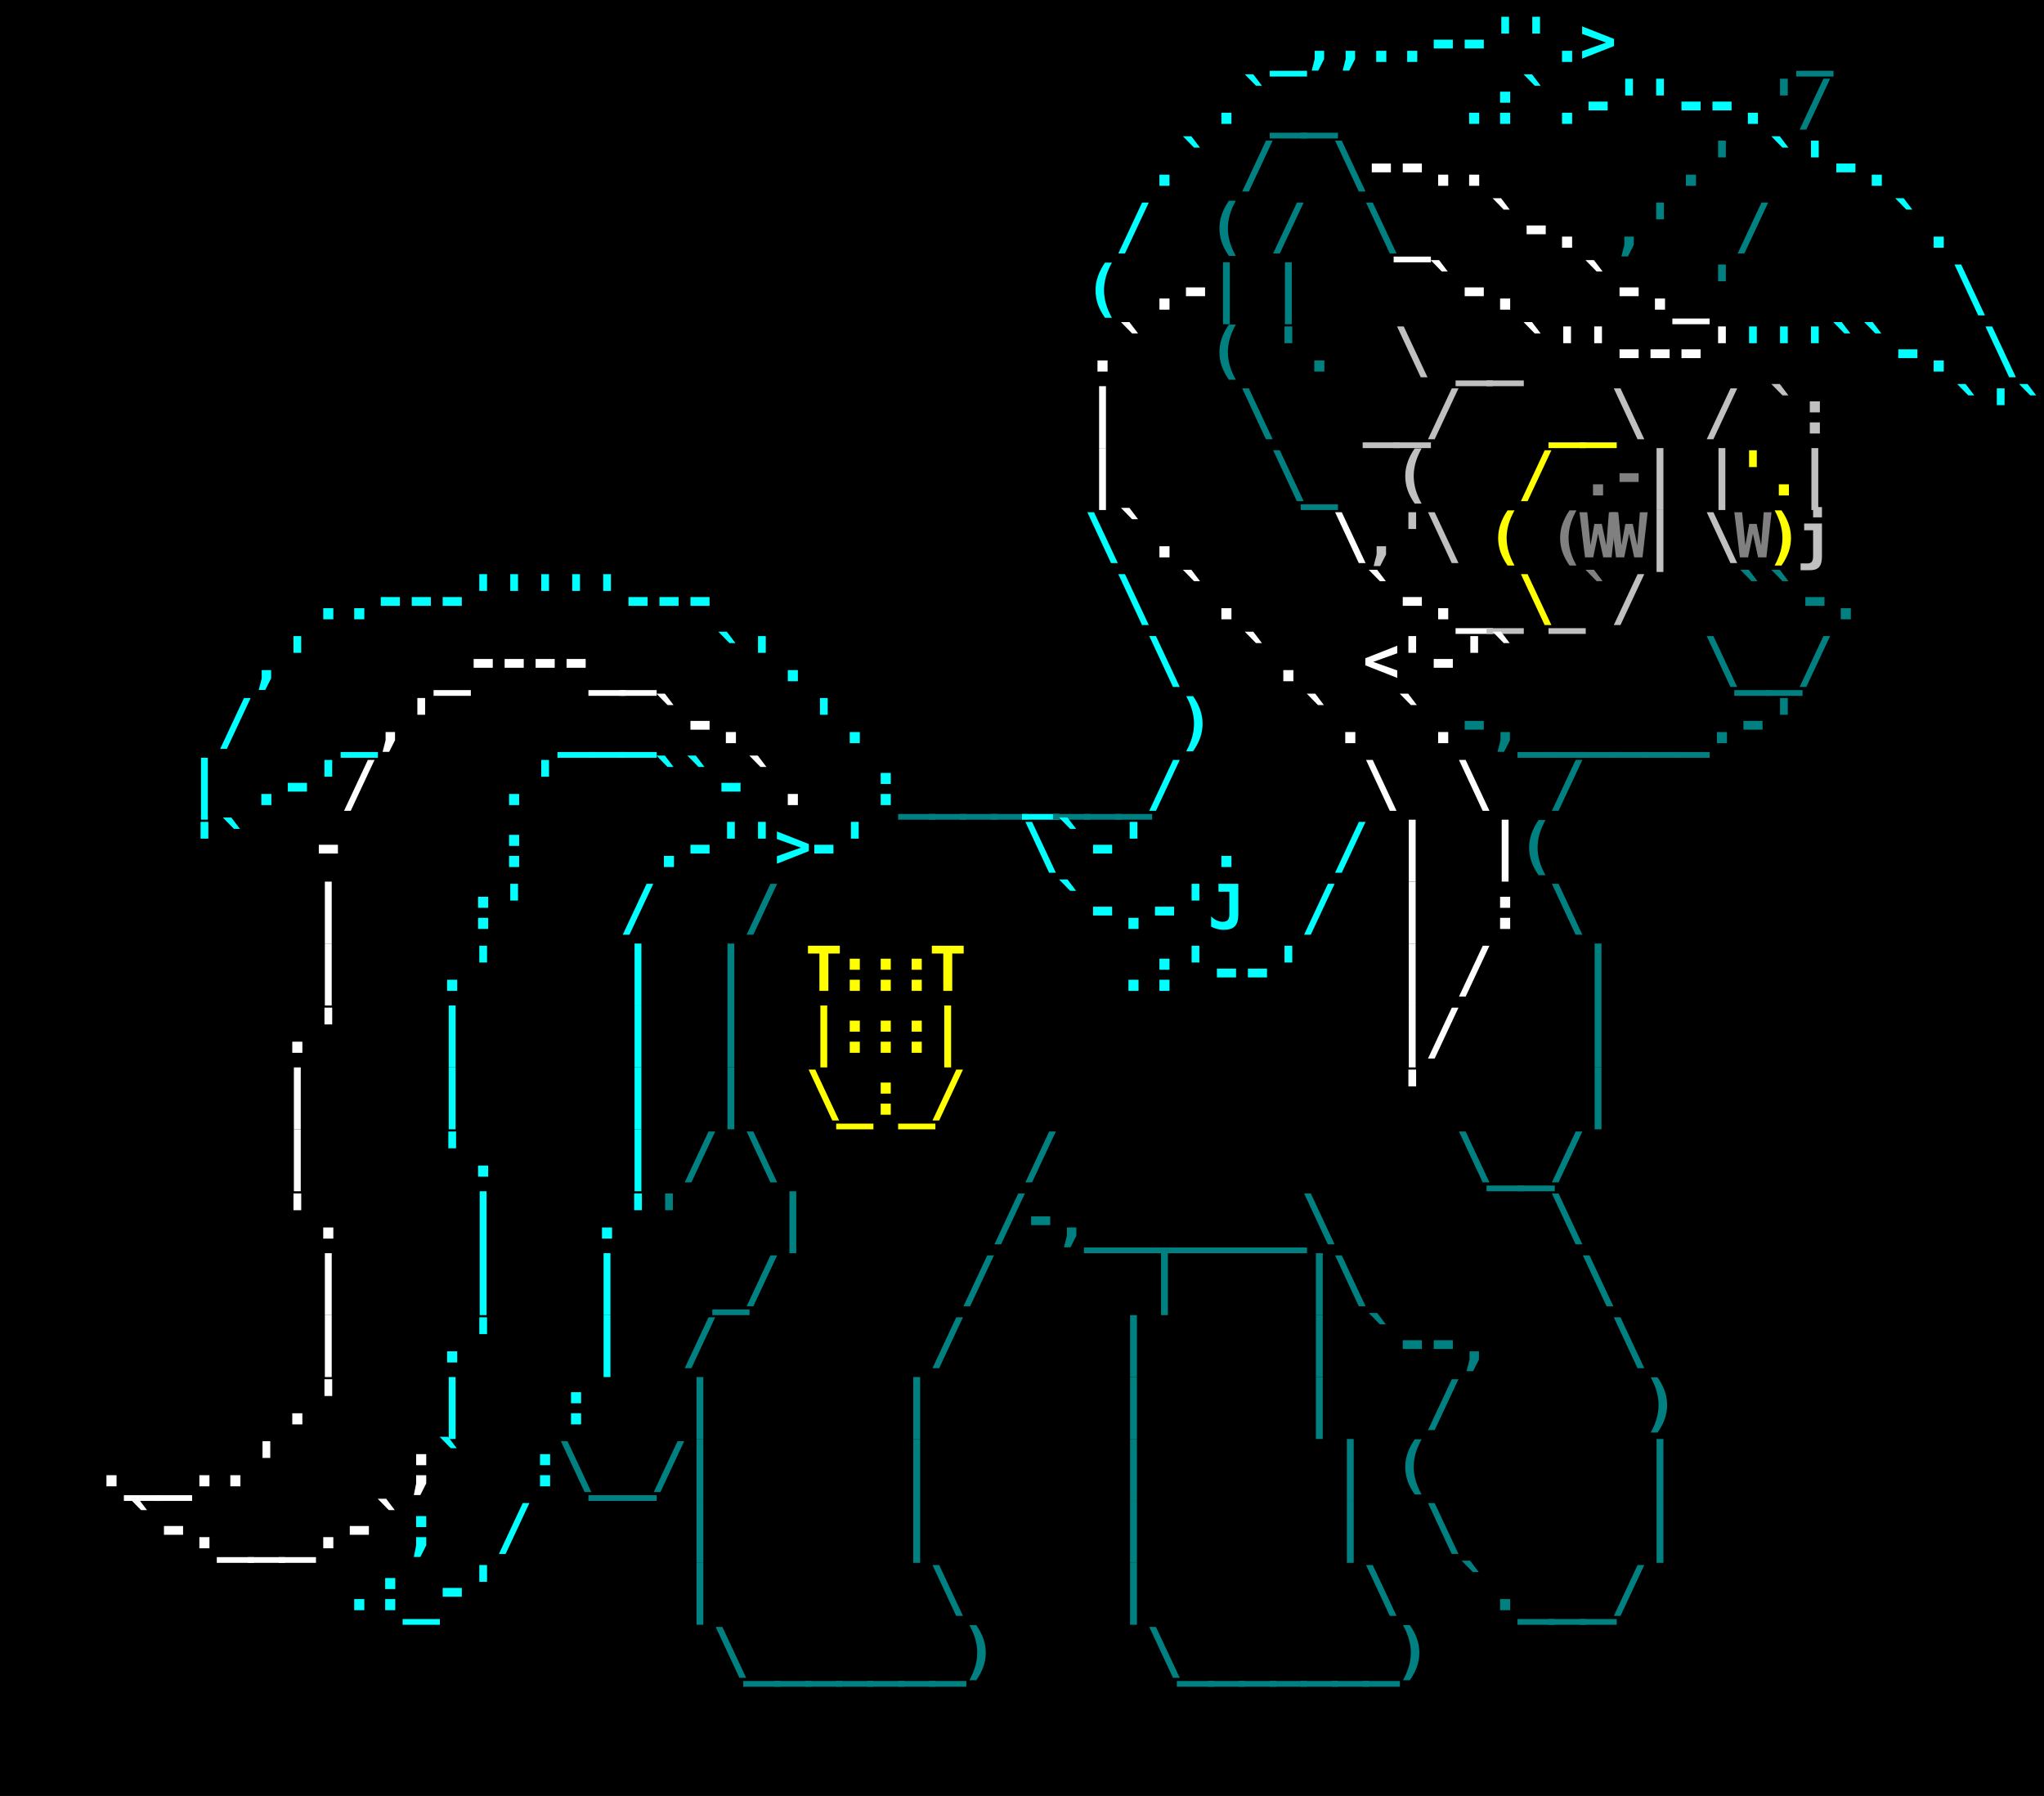
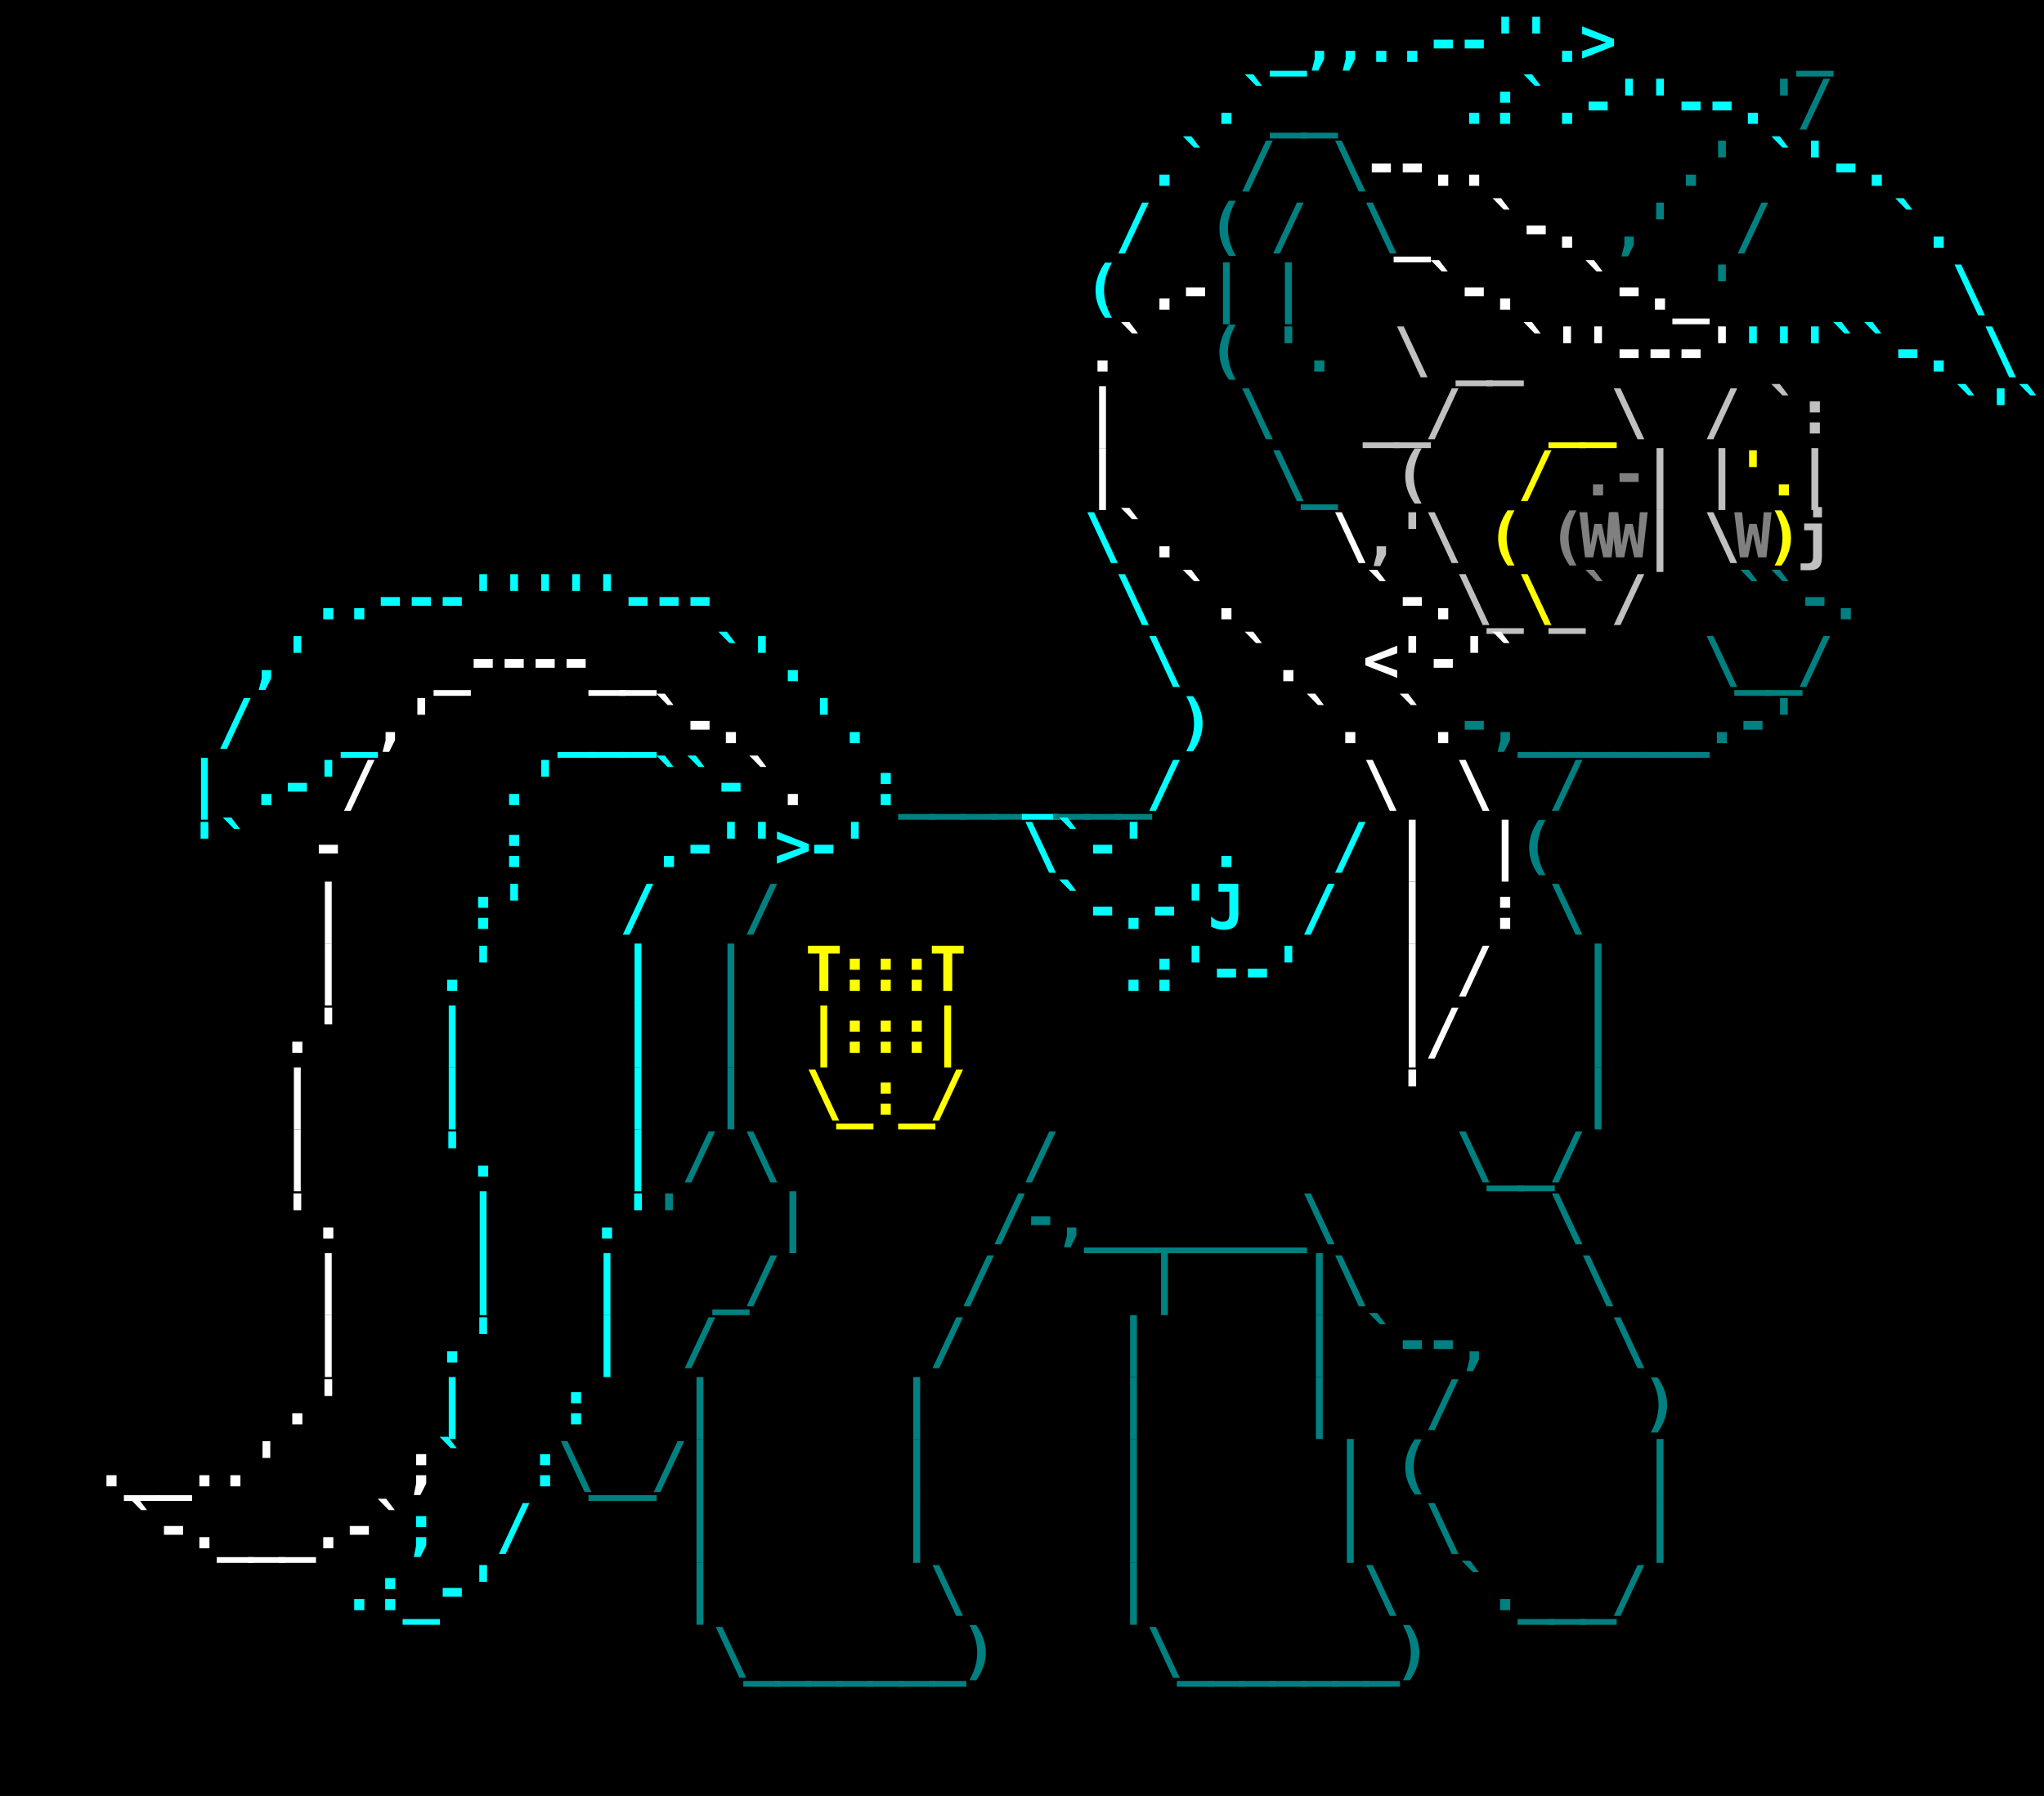
<svg xmlns="http://www.w3.org/2000/svg" width="396" height="348">
  <rect style="fill:black;stroke:none;" width="396" height="348" x="0" y="0" />
  <text y="0" x="0" style="font-family:monospace;font-size:12px;font-weight:bold;">
    <tspan x="246" y="12" style="fill:cyan;">_</tspan>
    <tspan x="252" y="12" style="fill:cyan;">,</tspan>
    <tspan x="258" y="12" style="fill:cyan;">,</tspan>
    <tspan x="264" y="12" style="fill:cyan;">.</tspan>
    <tspan x="270" y="12" style="fill:cyan;">.</tspan>
    <tspan x="276" y="12" style="fill:cyan;">-</tspan>
    <tspan x="282" y="12" style="fill:cyan;">-</tspan>
    <tspan x="288" y="12" style="fill:cyan;">'</tspan>
    <tspan x="294" y="12" style="fill:cyan;">'</tspan>
    <tspan x="300" y="12" style="fill:cyan;">.</tspan>
    <tspan x="306" y="12" style="fill:cyan;">&gt;</tspan>
    <tspan x="348" y="12" style="fill:teal;">_</tspan>
    <tspan x="234" y="24" style="fill:cyan;">.</tspan>
    <tspan x="240" y="24" style="fill:cyan;">`</tspan>
    <tspan x="246" y="24" style="fill:teal;">_</tspan>
    <tspan x="252" y="24" style="fill:teal;">_</tspan>
    <tspan x="282" y="24" style="fill:cyan;">.</tspan>
    <tspan x="288" y="24" style="fill:cyan;">:</tspan>
    <tspan x="294" y="24" style="fill:cyan;">`</tspan>
    <tspan x="300" y="24" style="fill:cyan;">.</tspan>
    <tspan x="306" y="24" style="fill:cyan;">-</tspan>
    <tspan x="312" y="24" style="fill:cyan;">'</tspan>
    <tspan x="318" y="24" style="fill:cyan;">'</tspan>
    <tspan x="324" y="24" style="fill:cyan;">-</tspan>
    <tspan x="330" y="24" style="fill:cyan;">-</tspan>
    <tspan x="336" y="24" style="fill:cyan;">.</tspan>
    <tspan x="342" y="24" style="fill:teal;">'</tspan>
    <tspan x="348" y="24" style="fill:teal;">/</tspan>
    <tspan x="222" y="36" style="fill:cyan;">.</tspan>
    <tspan x="228" y="36" style="fill:cyan;">`</tspan>
    <tspan x="240" y="36" style="fill:teal;">/</tspan>
    <tspan x="258" y="36" style="fill:teal;">\</tspan>
    <tspan x="264" y="36" style="fill:white;">-</tspan>
    <tspan x="270" y="36" style="fill:white;">-</tspan>
    <tspan x="276" y="36" style="fill:white;">.</tspan>
    <tspan x="282" y="36" style="fill:white;">.</tspan>
    <tspan x="324" y="36" style="fill:teal;">.</tspan>
    <tspan x="330" y="36" style="fill:teal;">'</tspan>
    <tspan x="342" y="36" style="fill:cyan;">`</tspan>
    <tspan x="348" y="36" style="fill:cyan;">'</tspan>
    <tspan x="354" y="36" style="fill:cyan;">-</tspan>
    <tspan x="360" y="36" style="fill:cyan;">.</tspan>
    <tspan x="216" y="48" style="fill:cyan;">/</tspan>
    <tspan x="234" y="48" style="fill:teal;">(</tspan>
    <tspan x="246" y="48" style="fill:teal;">/</tspan>
    <tspan x="264" y="48" style="fill:teal;">\</tspan>
    <tspan x="270" y="48" style="fill:white;">_</tspan>
    <tspan x="288" y="48" style="fill:white;">`</tspan>
    <tspan x="294" y="48" style="fill:white;">-</tspan>
    <tspan x="300" y="48" style="fill:white;">.</tspan>
    <tspan x="312" y="48" style="fill:teal;">,</tspan>
    <tspan x="318" y="48" style="fill:teal;">'</tspan>
    <tspan x="336" y="48" style="fill:teal;">/</tspan>
    <tspan x="366" y="48" style="fill:cyan;">`</tspan>
    <tspan x="372" y="48" style="fill:cyan;">.</tspan>
    <tspan x="210" y="60" style="fill:cyan;">(</tspan>
    <tspan x="222" y="60" style="fill:white;">.</tspan>
    <tspan x="228" y="60" style="fill:white;">-</tspan>
    <tspan x="234" y="60" style="fill:teal;">|</tspan>
    <tspan x="246" y="60" style="fill:teal;">|</tspan>
    <tspan x="276" y="60" style="fill:white;">`</tspan>
    <tspan x="282" y="60" style="fill:white;">-</tspan>
    <tspan x="288" y="60" style="fill:white;">.</tspan>
    <tspan x="306" y="60" style="fill:white;">`</tspan>
    <tspan x="312" y="60" style="fill:white;">-</tspan>
    <tspan x="318" y="60" style="fill:white;">.</tspan>
    <tspan x="324" y="60" style="fill:white;">_</tspan>
    <tspan x="330" y="60" style="fill:teal;">'</tspan>
    <tspan x="378" y="60" style="fill:cyan;">\</tspan>
    <tspan x="210" y="72" style="fill:white;">.</tspan>
    <tspan x="216" y="72" style="fill:white;">`</tspan>
    <tspan x="234" y="72" style="fill:teal;">(</tspan>
    <tspan x="246" y="72" style="fill:teal;">'</tspan>
    <tspan x="252" y="72" style="fill:teal;">.</tspan>
    <tspan x="270" y="72" style="fill:silver;">\</tspan>
    <tspan x="282" y="72" style="fill:silver;">_</tspan>
    <tspan x="288" y="72" style="fill:silver;">_</tspan>
    <tspan x="294" y="72" style="fill:white;">`</tspan>
    <tspan x="300" y="72" style="fill:white;">'</tspan>
    <tspan x="306" y="72" style="fill:white;">'</tspan>
    <tspan x="312" y="72" style="fill:white;">-</tspan>
    <tspan x="318" y="72" style="fill:white;">-</tspan>
    <tspan x="324" y="72" style="fill:white;">-</tspan>
    <tspan x="330" y="72" style="fill:white;">'</tspan>
    <tspan x="336" y="72" style="fill:cyan;">'</tspan>
    <tspan x="342" y="72" style="fill:cyan;">'</tspan>
    <tspan x="348" y="72" style="fill:cyan;">'</tspan>
    <tspan x="354" y="72" style="fill:cyan;">`</tspan>
    <tspan x="360" y="72" style="fill:cyan;">`</tspan>
    <tspan x="366" y="72" style="fill:cyan;">-</tspan>
    <tspan x="372" y="72" style="fill:cyan;">.</tspan>
    <tspan x="384" y="72" style="fill:cyan;">\</tspan>
    <tspan x="210" y="84" style="fill:white;">|</tspan>
    <tspan x="240" y="84" style="fill:teal;">\</tspan>
    <tspan x="264" y="84" style="fill:silver;">_</tspan>
    <tspan x="270" y="84" style="fill:silver;">_</tspan>
    <tspan x="276" y="84" style="fill:silver;">/</tspan>
    <tspan x="300" y="84" style="fill:yellow;">_</tspan>
    <tspan x="306" y="84" style="fill:yellow;">_</tspan>
    <tspan x="312" y="84" style="fill:silver;">\</tspan>
    <tspan x="330" y="84" style="fill:silver;">/</tspan>
    <tspan x="342" y="84" style="fill:silver;">`</tspan>
    <tspan x="348" y="84" style="fill:silver;">:</tspan>
    <tspan x="378" y="84" style="fill:cyan;">`</tspan>
    <tspan x="384" y="84" style="fill:cyan;">'</tspan>
    <tspan x="390" y="84" style="fill:cyan;">`</tspan>
    <tspan x="210" y="96" style="fill:white;">|</tspan>
    <tspan x="246" y="96" style="fill:teal;">\</tspan>
    <tspan x="252" y="96" style="fill:teal;">_</tspan>
    <tspan x="270" y="96" style="fill:silver;">(</tspan>
    <tspan x="294" y="96" style="fill:yellow;">/</tspan>
    <tspan x="306" y="96" style="fill:gray;">.</tspan>
    <tspan x="312" y="96" style="fill:gray;">-</tspan>
    <tspan x="318" y="96" style="fill:silver;">|</tspan>
    <tspan x="330" y="96" style="fill:silver;">|</tspan>
    <tspan x="336" y="96" style="fill:yellow;">'</tspan>
    <tspan x="342" y="96" style="fill:yellow;">.</tspan>
    <tspan x="348" y="96" style="fill:silver;">|</tspan>
    <tspan x="210" y="108" style="fill:cyan;">\</tspan>
    <tspan x="216" y="108" style="fill:white;">`</tspan>
    <tspan x="222" y="108" style="fill:white;">.</tspan>
    <tspan x="258" y="108" style="fill:white;">\</tspan>
    <tspan x="264" y="108" style="fill:silver;">,</tspan>
    <tspan x="270" y="108" style="fill:silver;">'</tspan>
    <tspan x="276" y="108" style="fill:silver;">\</tspan>
    <tspan x="288" y="108" style="fill:yellow;">(</tspan>
    <tspan x="300" y="108" style="fill:gray;">(</tspan>
    <tspan x="306" y="108" style="fill:gray;">W</tspan>
    <tspan x="312" y="108" style="fill:gray;">W</tspan>
    <tspan x="318" y="108" style="fill:silver;">|</tspan>
    <tspan x="330" y="108" style="fill:silver;">\</tspan>
    <tspan x="336" y="108" style="fill:gray;">W</tspan>
    <tspan x="342" y="108" style="fill:yellow;">)</tspan>
    <tspan x="348" y="108" style="fill:silver;">j</tspan>
    <tspan x="60" y="120" style="fill:cyan;">.</tspan>
    <tspan x="66" y="120" style="fill:cyan;">.</tspan>
    <tspan x="72" y="120" style="fill:cyan;">-</tspan>
    <tspan x="78" y="120" style="fill:cyan;">-</tspan>
    <tspan x="84" y="120" style="fill:cyan;">-</tspan>
    <tspan x="90" y="120" style="fill:cyan;">'</tspan>
    <tspan x="96" y="120" style="fill:cyan;">'</tspan>
    <tspan x="102" y="120" style="fill:cyan;">'</tspan>
    <tspan x="108" y="120" style="fill:cyan;">'</tspan>
    <tspan x="114" y="120" style="fill:cyan;">'</tspan>
    <tspan x="120" y="120" style="fill:cyan;">-</tspan>
    <tspan x="126" y="120" style="fill:cyan;">-</tspan>
    <tspan x="132" y="120" style="fill:cyan;">-</tspan>
    <tspan x="216" y="120" style="fill:cyan;">\</tspan>
    <tspan x="228" y="120" style="fill:white;">`</tspan>
    <tspan x="234" y="120" style="fill:white;">.</tspan>
    <tspan x="264" y="120" style="fill:white;">`</tspan>
    <tspan x="270" y="120" style="fill:white;">-</tspan>
    <tspan x="276" y="120" style="fill:white;">.</tspan>
-     <tspan x="282" y="120" style="fill:white;">_</tspan>
+     <tspan x="282" y="120" style="fill:silver;">\</tspan>
    <tspan x="288" y="120" style="fill:silver;">_</tspan>
    <tspan x="294" y="120" style="fill:yellow;">\</tspan>
    <tspan x="300" y="120" style="fill:silver;">_</tspan>
    <tspan x="306" y="120" style="fill:gray;">`</tspan>
    <tspan x="312" y="120" style="fill:silver;">/</tspan>
    <tspan x="336" y="120" style="fill:teal;">`</tspan>
    <tspan x="342" y="120" style="fill:teal;">`</tspan>
    <tspan x="348" y="120" style="fill:teal;">-</tspan>
    <tspan x="354" y="120" style="fill:teal;">.</tspan>
    <tspan x="48" y="132" style="fill:cyan;">,</tspan>
    <tspan x="54" y="132" style="fill:cyan;">'</tspan>
    <tspan x="84" y="132" style="fill:white;">_</tspan>
    <tspan x="90" y="132" style="fill:white;">-</tspan>
    <tspan x="96" y="132" style="fill:white;">-</tspan>
    <tspan x="102" y="132" style="fill:white;">-</tspan>
    <tspan x="108" y="132" style="fill:white;">-</tspan>
    <tspan x="114" y="132" style="fill:white;">_</tspan>
    <tspan x="120" y="132" style="fill:white;">_</tspan>
    <tspan x="138" y="132" style="fill:cyan;">`</tspan>
    <tspan x="144" y="132" style="fill:cyan;">'</tspan>
    <tspan x="150" y="132" style="fill:cyan;">.</tspan>
    <tspan x="222" y="132" style="fill:cyan;">\</tspan>
    <tspan x="240" y="132" style="fill:white;">`</tspan>
    <tspan x="246" y="132" style="fill:white;">.</tspan>
    <tspan x="264" y="132" style="fill:white;">&lt;</tspan>
    <tspan x="270" y="132" style="fill:white;">'</tspan>
    <tspan x="276" y="132" style="fill:white;">-</tspan>
    <tspan x="282" y="132" style="fill:white;">'</tspan>
    <tspan x="288" y="132" style="fill:white;">`</tspan>
    <tspan x="330" y="132" style="fill:teal;">\</tspan>
    <tspan x="336" y="132" style="fill:teal;">_</tspan>
    <tspan x="342" y="132" style="fill:teal;">_</tspan>
    <tspan x="348" y="132" style="fill:teal;">/</tspan>
    <tspan x="42" y="144" style="fill:cyan;">/</tspan>
    <tspan x="66" y="144" style="fill:cyan;">_</tspan>
    <tspan x="72" y="144" style="fill:white;">,</tspan>
    <tspan x="78" y="144" style="fill:white;">'</tspan>
    <tspan x="108" y="144" style="fill:cyan;">_</tspan>
    <tspan x="114" y="144" style="fill:cyan;">_</tspan>
    <tspan x="120" y="144" style="fill:cyan;">_</tspan>
    <tspan x="126" y="144" style="fill:white;">`</tspan>
    <tspan x="132" y="144" style="fill:white;">-</tspan>
    <tspan x="138" y="144" style="fill:white;">.</tspan>
    <tspan x="156" y="144" style="fill:cyan;">'</tspan>
    <tspan x="162" y="144" style="fill:cyan;">.</tspan>
    <tspan x="228" y="144" style="fill:cyan;">)</tspan>
    <tspan x="252" y="144" style="fill:white;">`</tspan>
    <tspan x="258" y="144" style="fill:white;">.</tspan>
    <tspan x="270" y="144" style="fill:white;">`</tspan>
    <tspan x="276" y="144" style="fill:white;">.</tspan>
    <tspan x="282" y="144" style="fill:teal;">-</tspan>
    <tspan x="288" y="144" style="fill:teal;">,</tspan>
    <tspan x="294" y="144" style="fill:teal;">_</tspan>
    <tspan x="300" y="144" style="fill:teal;">_</tspan>
    <tspan x="306" y="144" style="fill:teal;">_</tspan>
    <tspan x="312" y="144" style="fill:teal;">_</tspan>
    <tspan x="318" y="144" style="fill:teal;">_</tspan>
    <tspan x="324" y="144" style="fill:teal;">_</tspan>
    <tspan x="330" y="144" style="fill:teal;">.</tspan>
    <tspan x="336" y="144" style="fill:teal;">-</tspan>
    <tspan x="342" y="144" style="fill:teal;">'</tspan>
    <tspan x="36" y="156" style="fill:cyan;">|</tspan>
    <tspan x="48" y="156" style="fill:cyan;">.</tspan>
    <tspan x="54" y="156" style="fill:cyan;">-</tspan>
    <tspan x="60" y="156" style="fill:cyan;">'</tspan>
    <tspan x="66" y="156" style="fill:white;">/</tspan>
    <tspan x="96" y="156" style="fill:cyan;">.</tspan>
    <tspan x="102" y="156" style="fill:cyan;">'</tspan>
    <tspan x="126" y="156" style="fill:cyan;">`</tspan>
    <tspan x="132" y="156" style="fill:cyan;">`</tspan>
    <tspan x="138" y="156" style="fill:cyan;">-</tspan>
    <tspan x="144" y="156" style="fill:white;">`</tspan>
    <tspan x="150" y="156" style="fill:white;">.</tspan>
    <tspan x="168" y="156" style="fill:cyan;">:</tspan>
    <tspan x="174" y="156" style="fill:teal;">_</tspan>
    <tspan x="180" y="156" style="fill:teal;">_</tspan>
    <tspan x="186" y="156" style="fill:teal;">_</tspan>
    <tspan x="192" y="156" style="fill:teal;">_</tspan>
    <tspan x="198" y="156" style="fill:cyan;">_</tspan>
    <tspan x="204" y="156" style="fill:teal;">_</tspan>
    <tspan x="210" y="156" style="fill:teal;">_</tspan>
    <tspan x="216" y="156" style="fill:teal;">_</tspan>
    <tspan x="222" y="156" style="fill:cyan;">/</tspan>
    <tspan x="264" y="156" style="fill:white;">\</tspan>
    <tspan x="282" y="156" style="fill:white;">\</tspan>
    <tspan x="300" y="156" style="fill:teal;">/</tspan>
    <tspan x="36" y="168" style="fill:cyan;">'</tspan>
    <tspan x="42" y="168" style="fill:cyan;">`</tspan>
    <tspan x="60" y="168" style="fill:white;">-</tspan>
    <tspan x="96" y="168" style="fill:cyan;">:</tspan>
    <tspan x="126" y="168" style="fill:cyan;">.</tspan>
    <tspan x="132" y="168" style="fill:cyan;">-</tspan>
    <tspan x="138" y="168" style="fill:cyan;">'</tspan>
    <tspan x="144" y="168" style="fill:cyan;">'</tspan>
    <tspan x="150" y="168" style="fill:cyan;">&gt;</tspan>
    <tspan x="156" y="168" style="fill:cyan;">-</tspan>
    <tspan x="162" y="168" style="fill:cyan;">'</tspan>
    <tspan x="198" y="168" style="fill:cyan;">\</tspan>
    <tspan x="204" y="168" style="fill:cyan;">`</tspan>
    <tspan x="210" y="168" style="fill:cyan;">-</tspan>
    <tspan x="216" y="168" style="fill:cyan;">'</tspan>
    <tspan x="234" y="168" style="fill:cyan;">.</tspan>
    <tspan x="258" y="168" style="fill:cyan;">/</tspan>
    <tspan x="270" y="168" style="fill:white;">|</tspan>
    <tspan x="288" y="168" style="fill:white;">|</tspan>
    <tspan x="294" y="168" style="fill:teal;">(</tspan>
    <tspan x="60" y="180" style="fill:white;">|</tspan>
    <tspan x="90" y="180" style="fill:cyan;">:</tspan>
    <tspan x="96" y="180" style="fill:cyan;">'</tspan>
    <tspan x="120" y="180" style="fill:cyan;">/</tspan>
    <tspan x="144" y="180" style="fill:teal;">/</tspan>
    <tspan x="204" y="180" style="fill:cyan;">`</tspan>
    <tspan x="210" y="180" style="fill:cyan;">-</tspan>
    <tspan x="216" y="180" style="fill:cyan;">.</tspan>
    <tspan x="222" y="180" style="fill:cyan;">-</tspan>
    <tspan x="228" y="180" style="fill:cyan;">'</tspan>
    <tspan x="234" y="180" style="fill:cyan;">J</tspan>
    <tspan x="252" y="180" style="fill:cyan;">/</tspan>
    <tspan x="270" y="180" style="fill:white;">|</tspan>
    <tspan x="288" y="180" style="fill:white;">:</tspan>
    <tspan x="300" y="180" style="fill:teal;">\</tspan>
    <tspan x="60" y="192" style="fill:white;">|</tspan>
    <tspan x="84" y="192" style="fill:cyan;">.</tspan>
    <tspan x="90" y="192" style="fill:cyan;">'</tspan>
    <tspan x="120" y="192" style="fill:cyan;">|</tspan>
    <tspan x="138" y="192" style="fill:teal;">|</tspan>
    <tspan x="156" y="192" style="fill:yellow;">T</tspan>
    <tspan x="162" y="192" style="fill:yellow;">:</tspan>
    <tspan x="168" y="192" style="fill:yellow;">:</tspan>
    <tspan x="174" y="192" style="fill:yellow;">:</tspan>
    <tspan x="180" y="192" style="fill:yellow;">T</tspan>
    <tspan x="216" y="192" style="fill:cyan;">.</tspan>
    <tspan x="222" y="192" style="fill:cyan;">:</tspan>
    <tspan x="228" y="192" style="fill:cyan;">'</tspan>
    <tspan x="234" y="192" style="fill:cyan;">-</tspan>
    <tspan x="240" y="192" style="fill:cyan;">-</tspan>
    <tspan x="246" y="192" style="fill:cyan;">'</tspan>
    <tspan x="270" y="192" style="fill:white;">|</tspan>
    <tspan x="282" y="192" style="fill:white;">/</tspan>
    <tspan x="306" y="192" style="fill:teal;">|</tspan>
    <tspan x="54" y="204" style="fill:white;">.</tspan>
    <tspan x="60" y="204" style="fill:white;">'</tspan>
    <tspan x="84" y="204" style="fill:cyan;">|</tspan>
    <tspan x="120" y="204" style="fill:cyan;">|</tspan>
    <tspan x="138" y="204" style="fill:teal;">|</tspan>
    <tspan x="156" y="204" style="fill:yellow;">|</tspan>
    <tspan x="162" y="204" style="fill:yellow;">:</tspan>
    <tspan x="168" y="204" style="fill:yellow;">:</tspan>
    <tspan x="174" y="204" style="fill:yellow;">:</tspan>
    <tspan x="180" y="204" style="fill:yellow;">|</tspan>
    <tspan x="270" y="204" style="fill:white;">|</tspan>
    <tspan x="276" y="204" style="fill:white;">/</tspan>
    <tspan x="306" y="204" style="fill:teal;">|</tspan>
    <tspan x="54" y="216" style="fill:white;">|</tspan>
    <tspan x="84" y="216" style="fill:cyan;">|</tspan>
    <tspan x="120" y="216" style="fill:cyan;">|</tspan>
    <tspan x="138" y="216" style="fill:teal;">|</tspan>
    <tspan x="156" y="216" style="fill:yellow;">\</tspan>
    <tspan x="162" y="216" style="fill:yellow;">_</tspan>
    <tspan x="168" y="216" style="fill:yellow;">:</tspan>
    <tspan x="174" y="216" style="fill:yellow;">_</tspan>
    <tspan x="180" y="216" style="fill:yellow;">/</tspan>
    <tspan x="270" y="216" style="fill:white;">'</tspan>
    <tspan x="306" y="216" style="fill:teal;">|</tspan>
    <tspan x="54" y="228" style="fill:white;">|</tspan>
    <tspan x="84" y="228" style="fill:cyan;">'</tspan>
    <tspan x="90" y="228" style="fill:cyan;">.</tspan>
    <tspan x="120" y="228" style="fill:cyan;">|</tspan>
    <tspan x="132" y="228" style="fill:teal;">/</tspan>
    <tspan x="144" y="228" style="fill:teal;">\</tspan>
    <tspan x="198" y="228" style="fill:teal;">/</tspan>
    <tspan x="282" y="228" style="fill:teal;">\</tspan>
    <tspan x="288" y="228" style="fill:teal;">_</tspan>
    <tspan x="294" y="228" style="fill:teal;">_</tspan>
    <tspan x="300" y="228" style="fill:teal;">/</tspan>
    <tspan x="54" y="240" style="fill:white;">'</tspan>
    <tspan x="60" y="240" style="fill:white;">.</tspan>
    <tspan x="90" y="240" style="fill:cyan;">|</tspan>
    <tspan x="114" y="240" style="fill:cyan;">.</tspan>
    <tspan x="120" y="240" style="fill:cyan;">'</tspan>
    <tspan x="126" y="240" style="fill:teal;">'</tspan>
    <tspan x="150" y="240" style="fill:teal;">|</tspan>
    <tspan x="192" y="240" style="fill:teal;">/</tspan>
    <tspan x="198" y="240" style="fill:teal;">-</tspan>
    <tspan x="204" y="240" style="fill:teal;">,</tspan>
    <tspan x="210" y="240" style="fill:teal;">_</tspan>
    <tspan x="216" y="240" style="fill:teal;">_</tspan>
    <tspan x="222" y="240" style="fill:teal;">_</tspan>
    <tspan x="228" y="240" style="fill:teal;">_</tspan>
    <tspan x="234" y="240" style="fill:teal;">_</tspan>
    <tspan x="240" y="240" style="fill:teal;">_</tspan>
    <tspan x="246" y="240" style="fill:teal;">_</tspan>
    <tspan x="252" y="240" style="fill:teal;">\</tspan>
    <tspan x="300" y="240" style="fill:teal;">\</tspan>
    <tspan x="60" y="252" style="fill:white;">|</tspan>
    <tspan x="90" y="252" style="fill:cyan;">|</tspan>
    <tspan x="114" y="252" style="fill:cyan;">|</tspan>
    <tspan x="138" y="252" style="fill:teal;">_</tspan>
    <tspan x="144" y="252" style="fill:teal;">/</tspan>
    <tspan x="186" y="252" style="fill:teal;">/</tspan>
    <tspan x="222" y="252" style="fill:teal;">|</tspan>
    <tspan x="252" y="252" style="fill:teal;">|</tspan>
    <tspan x="258" y="252" style="fill:teal;">\</tspan>
    <tspan x="306" y="252" style="fill:teal;">\</tspan>
    <tspan x="60" y="264" style="fill:white;">|</tspan>
    <tspan x="84" y="264" style="fill:cyan;">.</tspan>
    <tspan x="90" y="264" style="fill:cyan;">'</tspan>
    <tspan x="114" y="264" style="fill:cyan;">|</tspan>
    <tspan x="132" y="264" style="fill:teal;">/</tspan>
    <tspan x="180" y="264" style="fill:teal;">/</tspan>
    <tspan x="216" y="264" style="fill:teal;">|</tspan>
    <tspan x="252" y="264" style="fill:teal;">|</tspan>
    <tspan x="264" y="264" style="fill:teal;">`</tspan>
    <tspan x="270" y="264" style="fill:teal;">-</tspan>
    <tspan x="276" y="264" style="fill:teal;">-</tspan>
    <tspan x="282" y="264" style="fill:teal;">,</tspan>
    <tspan x="312" y="264" style="fill:teal;">\</tspan>
    <tspan x="54" y="276" style="fill:white;">.</tspan>
    <tspan x="60" y="276" style="fill:white;">'</tspan>
    <tspan x="84" y="276" style="fill:cyan;">|</tspan>
    <tspan x="108" y="276" style="fill:cyan;">:</tspan>
    <tspan x="132" y="276" style="fill:teal;">|</tspan>
    <tspan x="174" y="276" style="fill:teal;">|</tspan>
    <tspan x="216" y="276" style="fill:teal;">|</tspan>
    <tspan x="252" y="276" style="fill:teal;">|</tspan>
    <tspan x="276" y="276" style="fill:teal;">/</tspan>
    <tspan x="318" y="276" style="fill:teal;">)</tspan>
    <tspan x="18" y="288" style="fill:white;">.</tspan>
    <tspan x="24" y="288" style="fill:white;">_</tspan>
    <tspan x="30" y="288" style="fill:white;">_</tspan>
    <tspan x="36" y="288" style="fill:white;">.</tspan>
    <tspan x="42" y="288" style="fill:white;">.</tspan>
    <tspan x="48" y="288" style="fill:white;">'</tspan>
    <tspan x="78" y="288" style="fill:white;">;</tspan>
    <tspan x="84" y="288" style="fill:cyan;">`</tspan>
    <tspan x="102" y="288" style="fill:cyan;">:</tspan>
    <tspan x="108" y="288" style="fill:teal;">\</tspan>
    <tspan x="114" y="288" style="fill:teal;">_</tspan>
    <tspan x="120" y="288" style="fill:teal;">_</tspan>
    <tspan x="126" y="288" style="fill:teal;">/</tspan>
    <tspan x="132" y="288" style="fill:teal;">|</tspan>
    <tspan x="174" y="288" style="fill:teal;">|</tspan>
    <tspan x="216" y="288" style="fill:teal;">|</tspan>
    <tspan x="258" y="288" style="fill:teal;">|</tspan>
    <tspan x="270" y="288" style="fill:teal;">(</tspan>
    <tspan x="318" y="288" style="fill:teal;">|</tspan>
    <tspan x="24" y="300" style="fill:white;">`</tspan>
    <tspan x="30" y="300" style="fill:white;">-</tspan>
    <tspan x="36" y="300" style="fill:white;">.</tspan>
    <tspan x="42" y="300" style="fill:white;">_</tspan>
    <tspan x="48" y="300" style="fill:white;">_</tspan>
    <tspan x="54" y="300" style="fill:white;">_</tspan>
    <tspan x="60" y="300" style="fill:white;">.</tspan>
    <tspan x="66" y="300" style="fill:white;">-</tspan>
    <tspan x="72" y="300" style="fill:white;">`</tspan>
    <tspan x="78" y="300" style="fill:cyan;">;</tspan>
    <tspan x="96" y="300" style="fill:cyan;">/</tspan>
    <tspan x="132" y="300" style="fill:teal;">|</tspan>
    <tspan x="174" y="300" style="fill:teal;">|</tspan>
    <tspan x="216" y="300" style="fill:teal;">|</tspan>
    <tspan x="258" y="300" style="fill:teal;">|</tspan>
    <tspan x="276" y="300" style="fill:teal;">\</tspan>
    <tspan x="318" y="300" style="fill:teal;">|</tspan>
    <tspan x="66" y="312" style="fill:cyan;">.</tspan>
    <tspan x="72" y="312" style="fill:cyan;">:</tspan>
    <tspan x="78" y="312" style="fill:cyan;">_</tspan>
    <tspan x="84" y="312" style="fill:cyan;">-</tspan>
    <tspan x="90" y="312" style="fill:cyan;">'</tspan>
    <tspan x="132" y="312" style="fill:teal;">|</tspan>
    <tspan x="180" y="312" style="fill:teal;">\</tspan>
    <tspan x="216" y="312" style="fill:teal;">|</tspan>
    <tspan x="264" y="312" style="fill:teal;">\</tspan>
    <tspan x="282" y="312" style="fill:teal;">`</tspan>
    <tspan x="288" y="312" style="fill:teal;">.</tspan>
    <tspan x="294" y="312" style="fill:teal;">_</tspan>
    <tspan x="300" y="312" style="fill:teal;">_</tspan>
    <tspan x="306" y="312" style="fill:teal;">_</tspan>
    <tspan x="312" y="312" style="fill:teal;">/</tspan>
    <tspan x="138" y="324" style="fill:teal;">\</tspan>
    <tspan x="144" y="324" style="fill:teal;">_</tspan>
    <tspan x="150" y="324" style="fill:teal;">_</tspan>
    <tspan x="156" y="324" style="fill:teal;">_</tspan>
    <tspan x="162" y="324" style="fill:teal;">_</tspan>
    <tspan x="168" y="324" style="fill:teal;">_</tspan>
    <tspan x="174" y="324" style="fill:teal;">_</tspan>
    <tspan x="180" y="324" style="fill:teal;">_</tspan>
    <tspan x="186" y="324" style="fill:teal;">)</tspan>
    <tspan x="222" y="324" style="fill:teal;">\</tspan>
    <tspan x="228" y="324" style="fill:teal;">_</tspan>
    <tspan x="234" y="324" style="fill:teal;">_</tspan>
    <tspan x="240" y="324" style="fill:teal;">_</tspan>
    <tspan x="246" y="324" style="fill:teal;">_</tspan>
    <tspan x="252" y="324" style="fill:teal;">_</tspan>
    <tspan x="258" y="324" style="fill:teal;">_</tspan>
    <tspan x="264" y="324" style="fill:teal;">_</tspan>
    <tspan x="270" y="324" style="fill:teal;">)</tspan>
  </text>
</svg>
